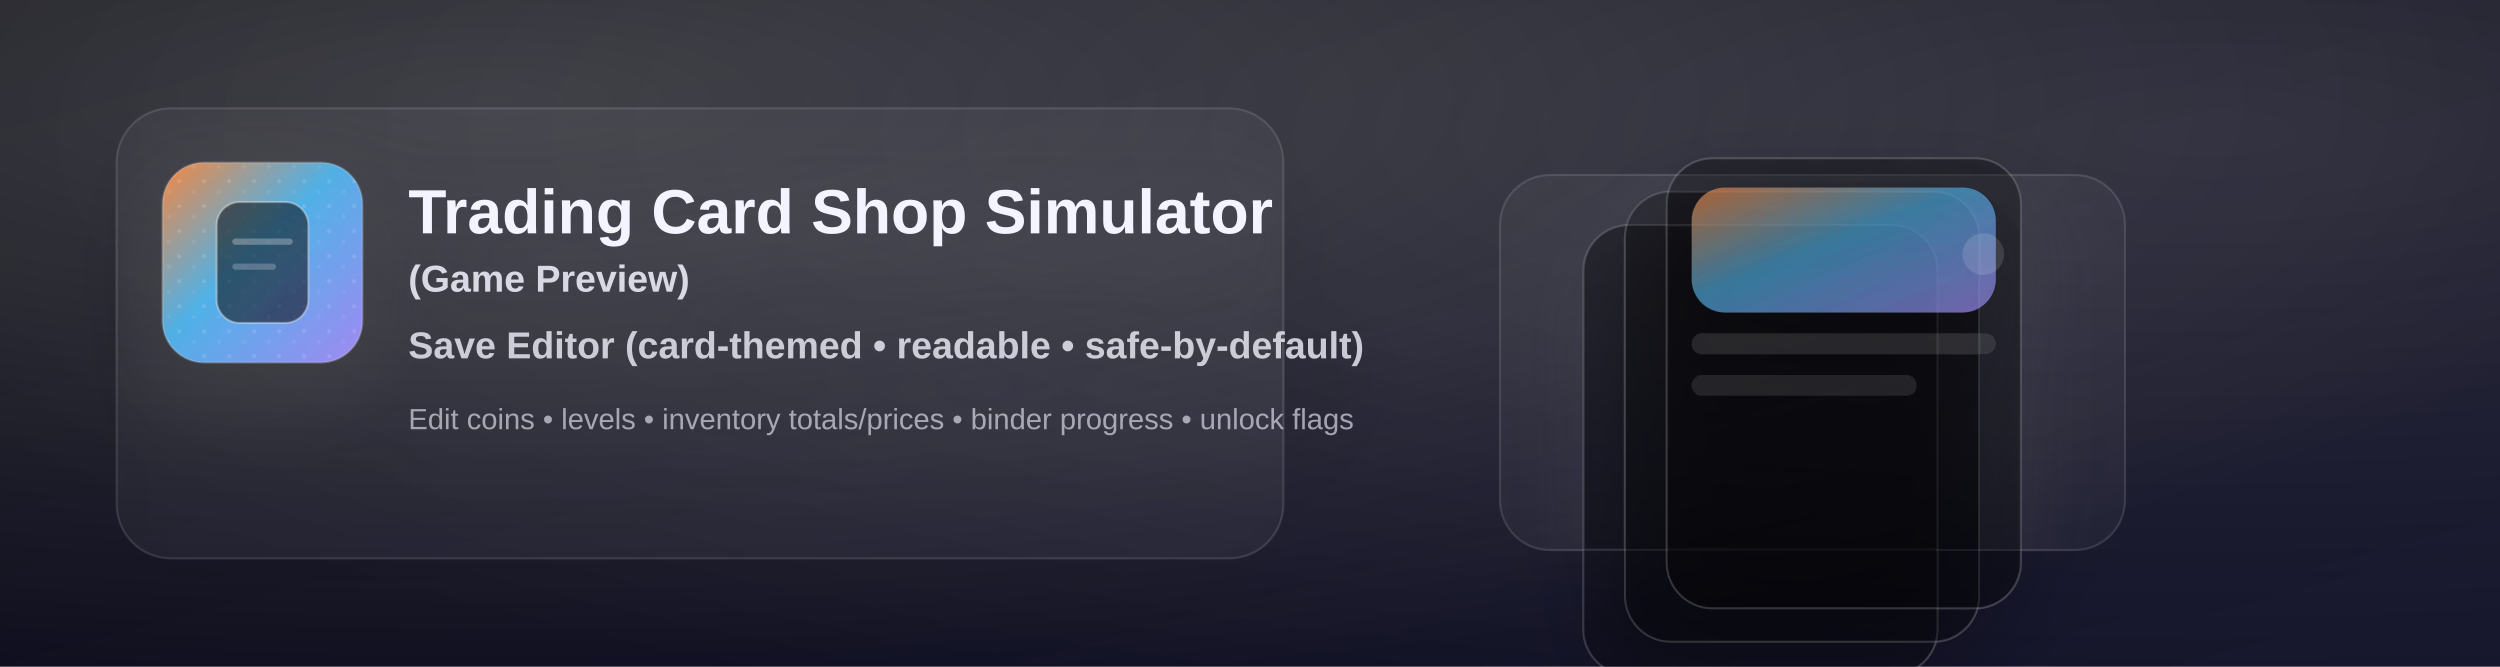
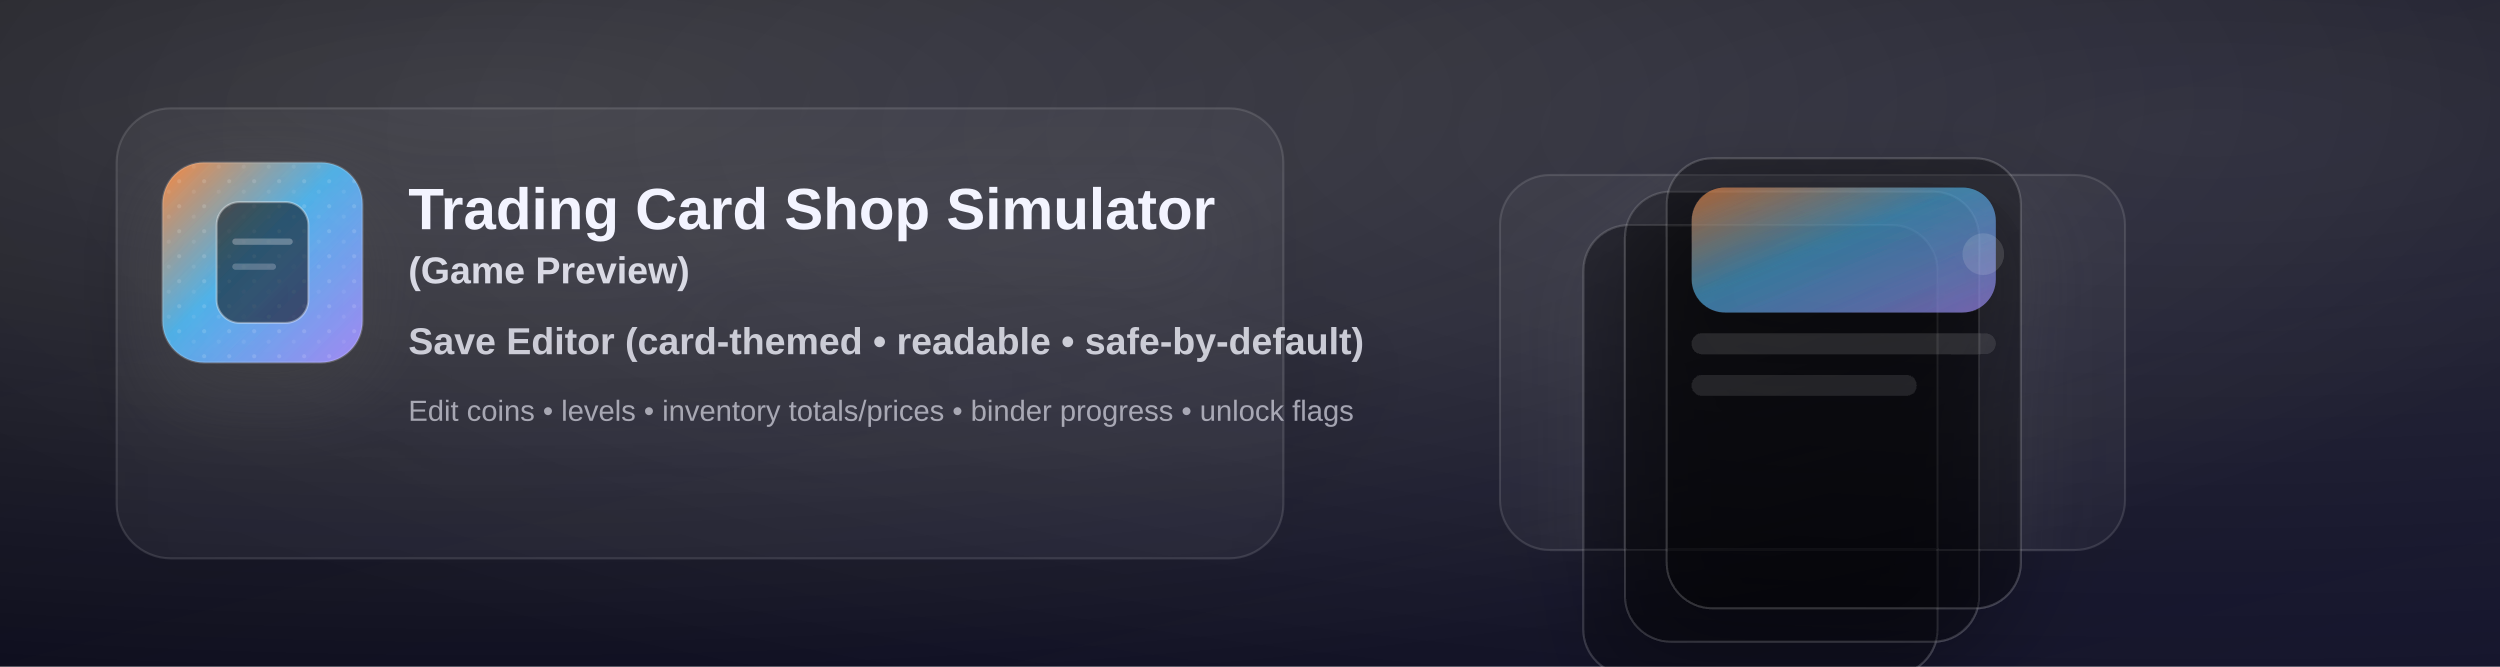
<svg xmlns="http://www.w3.org/2000/svg" width="1200" height="320" viewBox="0 0 1200 320">
  <defs>
    <linearGradient id="bg" x1="0" y1="0" x2="1" y2="1">
      <stop offset="0" stop-color="#0b0b12" />
      <stop offset="1" stop-color="#101028" />
    </linearGradient>
    <linearGradient id="foil" x1="0" y1="0" x2="1" y2="1">
      <stop offset="0" stop-color="#ff8a3d" stop-opacity="0.95" />
      <stop offset="0.45" stop-color="#55c3ff" stop-opacity="0.85" />
      <stop offset="1" stop-color="#a78bfa" stop-opacity="0.95" />
    </linearGradient>
    <radialGradient id="glow1" cx="0.2" cy="0.15" r="0.9">
      <stop offset="0" stop-color="#ffffff" stop-opacity="0.18" />
      <stop offset="1" stop-color="#ffffff" stop-opacity="0" />
    </radialGradient>
    <radialGradient id="glow2" cx="0.88" cy="0.2" r="1">
      <stop offset="0" stop-color="#ffffff" stop-opacity="0.12" />
      <stop offset="1" stop-color="#ffffff" stop-opacity="0" />
    </radialGradient>
    <pattern id="spark" width="12" height="12" patternUnits="userSpaceOnUse">
      <circle cx="2" cy="3" r="1" fill="#ffffff" opacity="0.18" />
      <circle cx="9" cy="8" r="1" fill="#ffffff" opacity="0.10" />
    </pattern>
    <filter id="softShadow" x="-20%" y="-20%" width="140%" height="140%">
      <feDropShadow dx="0" dy="14" stdDeviation="18" flood-color="#000000" flood-opacity="0.55" />
    </filter>
  </defs>
  <rect x="0" y="0" width="1200" height="320" fill="url(#bg)" />
  <rect x="0" y="0" width="1200" height="320" fill="url(#glow1)" />
  <rect x="0" y="0" width="1200" height="320" fill="url(#glow2)" />
  <g filter="url(#softShadow)">
    <rect x="56" y="52" width="560" height="216" rx="26" fill="#ffffff" fill-opacity="0.04" stroke="#ffffff" stroke-opacity="0.12" />
    <rect x="78" y="78" width="96" height="96" rx="20" fill="url(#foil)" stroke="#ffffff" stroke-opacity="0.16" />
    <rect x="78" y="78" width="96" height="96" rx="20" fill="url(#spark)" opacity="0.7" />
    <path d="M104 108c0-6 5-11 11-11h22c6 0 11 5 11 11v36c0 6-5 11-11 11h-22c-6 0-11-5-11-11v-36z" fill="#0b0b12" fill-opacity="0.55" stroke="#ffffff" stroke-opacity="0.35" />
    <path d="M113 116h26" stroke="#ffffff" stroke-width="3" stroke-linecap="round" opacity="0.28" />
    <path d="M113 128h18" stroke="#ffffff" stroke-width="3" stroke-linecap="round" opacity="0.22" />
-     <text x="196" y="112" fill="#f3f4ff" font-family="Segoe UI,system-ui,-apple-system,Arial" font-size="30" font-weight="800">
+     <text x="196" y="110" fill="#f3f4ff" font-family="Segoe UI,system-ui,-apple-system,Arial" font-size="28" font-weight="800">
      Trading Card Shop Simulator
-       <tspan x="196" dy="28" font-size="18" font-weight="700" fill-opacity="0.85">(Game Preview)</tspan>
+       <tspan x="196" dy="26" font-size="18" font-weight="700" fill-opacity="0.85">(Game Preview)</tspan>
    </text>
-     <text x="196" y="172" fill="#f3f4ff" fill-opacity="0.78" font-family="Segoe UI,system-ui,-apple-system,Arial" font-size="18" font-weight="600">
+     <text x="196" y="170" fill="#f3f4ff" fill-opacity="0.78" font-family="Segoe UI,system-ui,-apple-system,Arial" font-size="18" font-weight="600">
      Save Editor (card-themed • readable • safe-by-default)
    </text>
-     <text x="196" y="206" fill="#f3f4ff" fill-opacity="0.60" font-family="Segoe UI,system-ui,-apple-system,Arial" font-size="14" font-weight="500">
+     <text x="196" y="202" fill="#f3f4ff" fill-opacity="0.60" font-family="Segoe UI,system-ui,-apple-system,Arial" font-size="14" font-weight="500">
      Edit coins • levels • inventory totals/prices • binder progress • unlock flags
    </text>
  </g>
  <g filter="url(#softShadow)">
    <rect x="720" y="84" width="300" height="180" rx="24" fill="#ffffff" fill-opacity="0.035" stroke="#ffffff" stroke-opacity="0.12" />
    <rect x="760" y="108" width="170" height="216" rx="22" fill="#000000" fill-opacity="0.22" stroke="#ffffff" stroke-opacity="0.14" />
    <rect x="780" y="92" width="170" height="216" rx="22" fill="#000000" fill-opacity="0.26" stroke="#ffffff" stroke-opacity="0.14" />
    <rect x="800" y="76" width="170" height="216" rx="22" fill="#000000" fill-opacity="0.30" stroke="#ffffff" stroke-opacity="0.16" />
    <rect x="812" y="90" width="146" height="60" rx="16" fill="url(#foil)" opacity="0.65" />
    <rect x="812" y="160" width="146" height="10" rx="5" fill="#ffffff" opacity="0.10" />
    <rect x="812" y="180" width="108" height="10" rx="5" fill="#ffffff" opacity="0.08" />
    <circle cx="952" cy="122" r="10" fill="#ffffff" opacity="0.12" />
  </g>
</svg>
